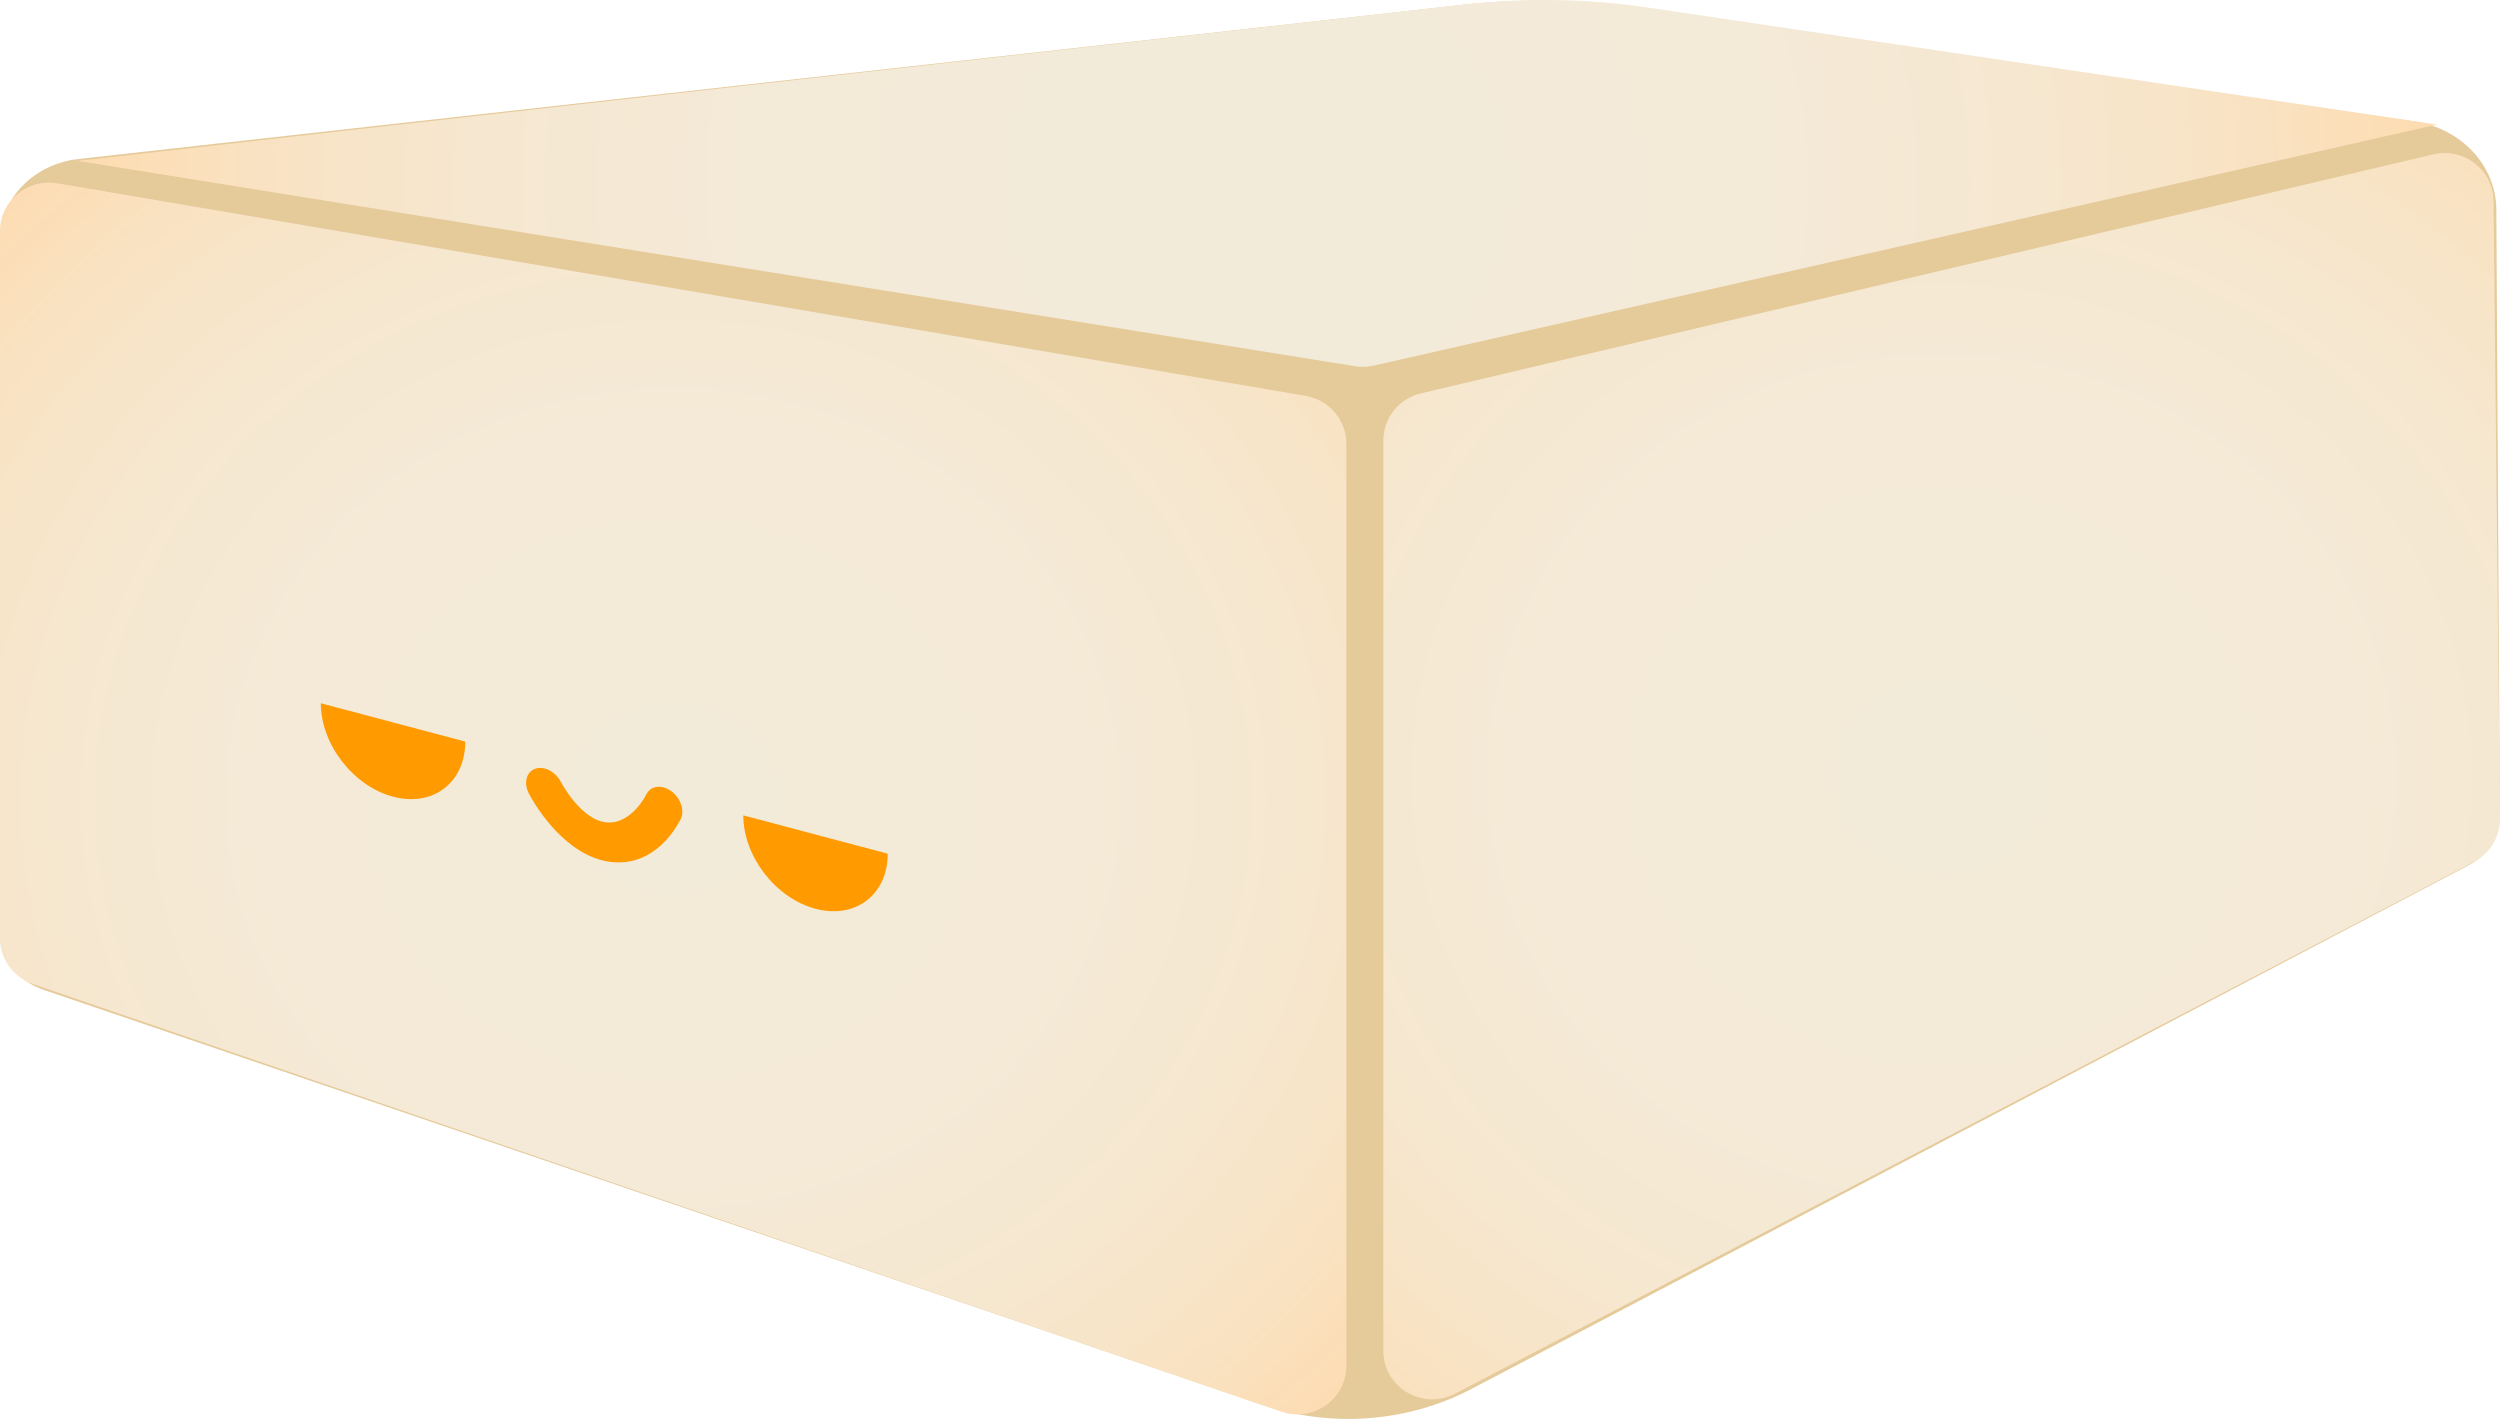
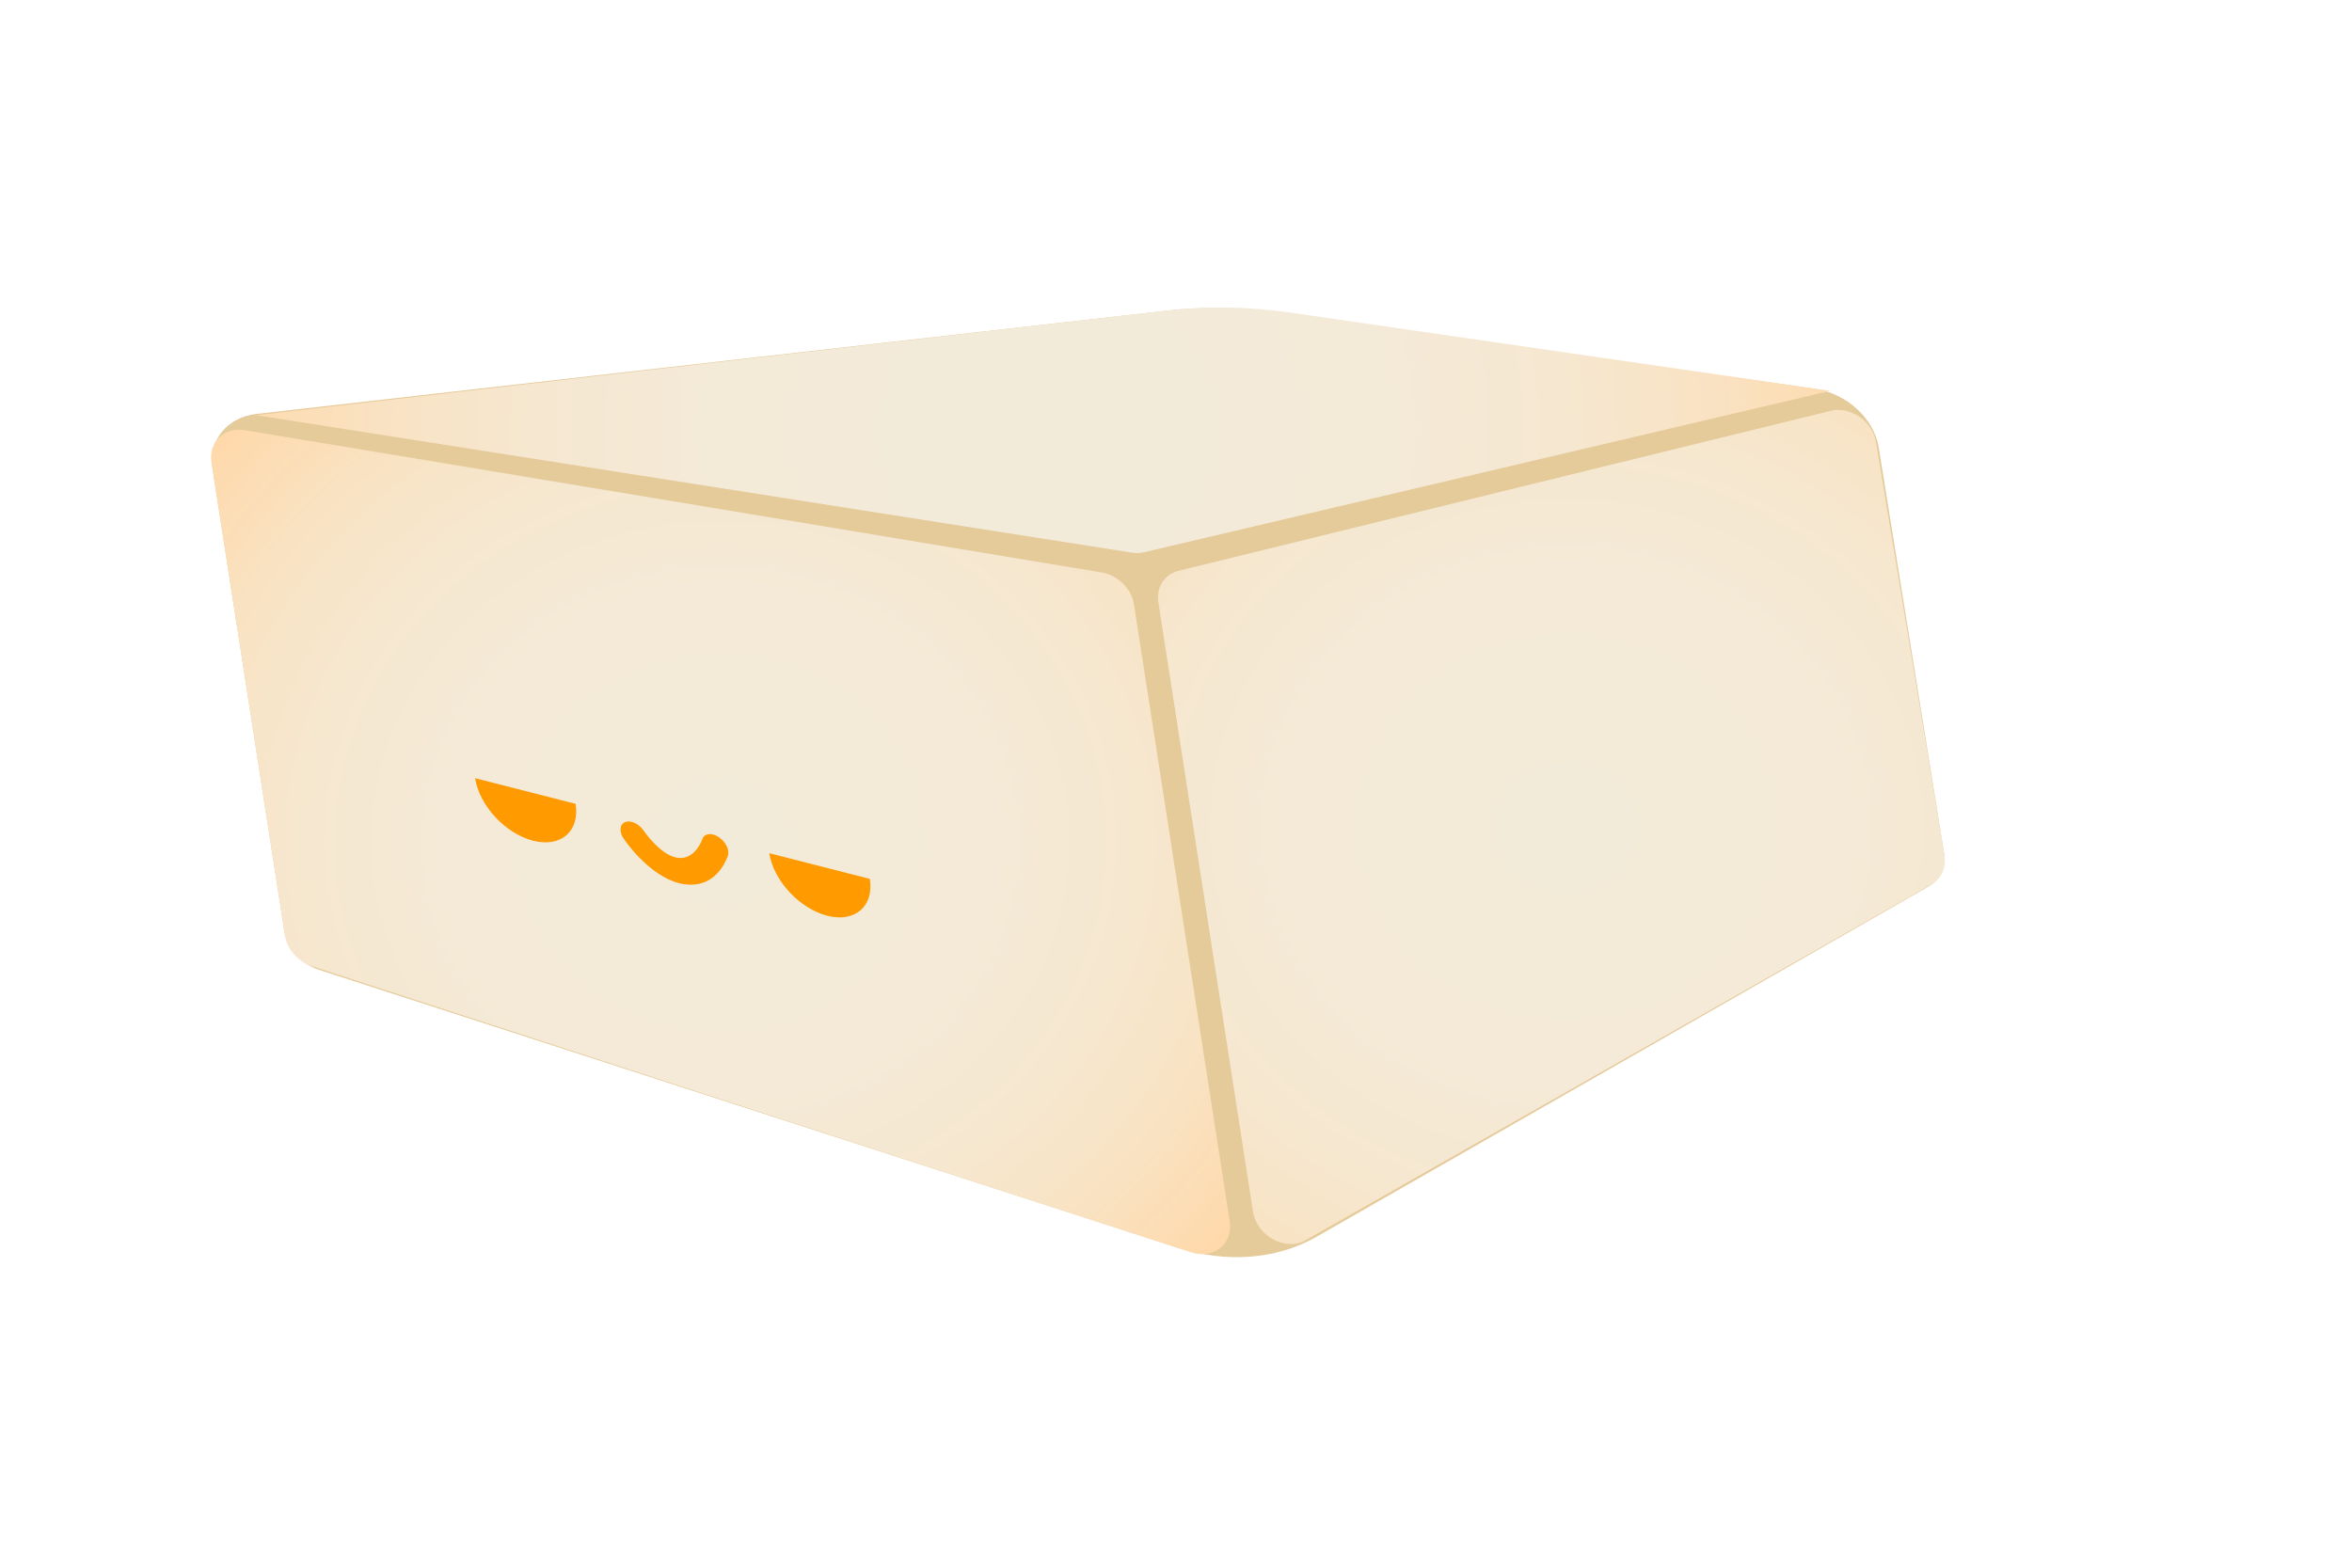
- <svg xmlns="http://www.w3.org/2000/svg" width="555" height="315" viewBox="0 0 555 315" fill="none">
-   <path d="M535.907 26.956L361.514 1.672C349.35 -0.095 336.983 -0.299 324.763 1.069C222.299 12.484 119.826 23.89 17.363 35.305C7.456 36.41 0 44.13 0 53.303V206.999C0 212.682 3.848 217.769 9.657 219.74C99.828 250.443 189.989 281.138 280.159 311.842C295.477 317.057 312.535 315.766 326.715 308.317C400.503 269.57 474.292 230.815 548.08 192.068C552.363 189.817 554.999 185.622 554.972 181.095C554.713 136.232 554.454 91.362 554.185 46.5C554.13 36.749 546.387 28.477 535.907 26.956Z" fill="#E5CA9A" />
-   <path d="M0 51.29V208.29C0 212.877 2.932 216.962 7.317 218.465C99.707 250.112 192.098 281.758 284.479 313.396C291.537 315.808 298.891 310.619 298.891 303.221V98.496C298.891 93.256 295.08 88.78 289.872 87.888L12.7 40.682C6.068 39.552 0 44.614 0 51.29Z" fill="url(#paint0_radial_208_673)" />
-   <path d="M307.095 97.8V299.883C307.095 307.986 315.781 313.184 323.015 309.404C398.413 270.054 473.811 230.696 549.199 191.346C552.798 189.469 555.046 185.749 554.999 181.715C554.518 136.02 554.047 90.326 553.566 44.623C553.492 37.718 546.97 32.664 540.19 34.261L315.43 87.328C310.555 88.483 307.095 92.814 307.095 97.8Z" fill="url(#paint1_radial_208_673)" />
-   <path d="M325.161 0.992L17.205 35.713L300.815 81.297C302.193 81.518 303.608 81.476 304.977 81.161L540.995 27.653L366.037 1.706C352.504 -0.299 338.759 -0.537 325.161 0.992Z" fill="url(#paint2_radial_208_673)" />
-   <path d="M133.535 190.956C124.174 188.476 118.18 177.638 117.449 176.262C116.219 173.935 116.792 171.446 118.735 170.69C120.687 169.943 123.258 171.217 124.488 173.544C124.683 173.909 129.271 182.522 135.135 182.598C138.854 182.666 141.916 179.371 143.544 176.262C144.524 174.385 147.003 174.113 149.094 175.693C151.175 177.256 152.063 180.05 151.083 181.927C149.556 184.84 145.144 191.601 137.078 191.448C135.857 191.44 134.673 191.261 133.535 190.956Z" fill="#FF9A00" />
-   <path d="M87.257 176.865C96.109 179.218 103.287 173.739 103.287 164.634L71.226 156.124C71.226 165.229 78.404 174.512 87.257 176.865Z" fill="#FF9A00" />
-   <path d="M181.044 201.751C189.896 204.103 197.074 198.625 197.074 189.52L165.013 181.01C165.013 190.115 172.182 199.398 181.044 201.751Z" fill="#FF9A00" />
+ <svg xmlns="http://www.w3.org/2000/svg" width="780" height="520" viewBox="0 0 780 520" fill="none">
+   <path d="M601.754 128.956L423.6 103.671C411.18 101.904 398.787 101.701 386.792 103.068C286.201 114.483 185.6 125.89 85.009 137.305C75.278 138.409 69.031 146.138 70.454 155.303L94.315 308.999C95.193 314.682 99.832 319.769 105.94 321.74C200.784 352.443 295.627 383.139 390.479 413.842C406.596 419.057 423.434 417.766 436.446 410.317C504.147 371.57 571.849 332.815 639.551 294.068C643.478 291.817 645.465 287.621 644.735 283.094C637.508 238.232 630.282 193.362 623.055 148.499C621.465 138.749 612.455 130.476 601.754 128.956Z" fill="#E5CA9A" />
+   <path d="M70.13 153.289L94.499 310.29C95.211 314.877 98.778 318.962 103.38 320.465C200.589 352.112 297.808 383.758 395.017 415.396C402.438 417.808 408.98 412.619 407.835 405.221L376.054 200.504C375.241 195.264 370.74 190.788 365.399 189.896L81.174 142.681C74.363 141.552 69.095 146.614 70.13 153.289Z" fill="url(#paint0_radial_222_366)" />
+   <path d="M384.158 199.8L415.532 401.883C416.789 409.986 426.28 415.184 432.915 411.405C502.132 372.055 571.35 332.696 640.558 293.346C643.866 291.469 645.52 287.749 644.855 283.714C637.286 238.02 629.718 192.325 622.14 146.622C620.994 139.717 613.693 134.664 607.169 136.26L390.867 189.327C386.154 190.482 383.382 194.814 384.158 199.8Z" fill="url(#paint1_radial_222_366)" />
+   <path d="M387.18 102.992L84.907 137.713L375.324 183.297C376.738 183.518 378.142 183.475 379.464 183.161L606.947 129.652L428.128 103.714C414.285 101.701 400.525 101.463 387.18 102.992Z" fill="url(#paint2_radial_222_366)" />
+   <path d="M225.218 292.955C215.486 290.475 207.807 279.638 206.874 278.262C205.284 275.934 205.469 273.446 207.299 272.69C209.128 271.942 211.901 273.216 213.49 275.544C213.74 275.909 219.664 284.521 225.532 284.598C229.256 284.666 231.807 281.37 232.952 278.262C233.646 276.385 236.076 276.113 238.414 277.693C240.734 279.255 242.055 282.05 241.371 283.927C240.299 286.84 236.935 293.601 228.859 293.448C227.62 293.439 226.4 293.261 225.218 292.955Z" fill="#FF9A00" />
+   <path d="M176.793 278.865C186.007 281.218 192.318 275.739 190.904 266.634L157.553 258.124C158.976 267.229 167.589 276.512 176.793 278.865Z" fill="#FF9A00" />
+   <path d="M274.354 303.751C283.567 306.103 289.879 300.625 288.465 291.52L255.113 283.01C256.536 292.115 265.149 301.398 274.354 303.751Z" fill="#FF9A00" />
  <defs>
-     <radialGradient id="paint0_radial_208_673" cx="0" cy="0" r="1" gradientUnits="userSpaceOnUse" gradientTransform="translate(149.438 177.249) scale(220.132 202.124)">
+     <radialGradient id="paint0_radial_222_366" cx="0" cy="0" r="1" gradientUnits="userSpaceOnUse" gradientTransform="translate(238.946 279.221) scale(219.922 202.124)">
      <stop stop-color="#F3EBD9" />
      <stop offset="0.413" stop-color="#F4EAD7" />
      <stop offset="0.639" stop-color="#F6E7CF" />
      <stop offset="0.82" stop-color="#F9E2C1" />
      <stop offset="0.976" stop-color="#FEDAAE" />
      <stop offset="1" stop-color="#FFD9AA" />
    </radialGradient>
-     <radialGradient id="paint1_radial_208_673" cx="0" cy="0" r="1" gradientUnits="userSpaceOnUse" gradientTransform="translate(431.037 172.304) scale(225.452 207.008)">
+     <radialGradient id="paint1_radial_222_366" cx="0" cy="0" r="1" gradientUnits="userSpaceOnUse" gradientTransform="translate(519.508 274.277) scale(225.236 207.009)">
      <stop stop-color="#F3EBD9" />
      <stop offset="0.413" stop-color="#F4EAD7" />
      <stop offset="0.639" stop-color="#F6E7CF" />
      <stop offset="0.82" stop-color="#F9E2C1" />
      <stop offset="0.976" stop-color="#FEDAAE" />
      <stop offset="1" stop-color="#FFD9AA" />
    </radialGradient>
-     <radialGradient id="paint2_radial_208_673" cx="0" cy="0" r="1" gradientUnits="userSpaceOnUse" gradientTransform="translate(279.091 40.713) scale(269.368 247.331)">
+     <radialGradient id="paint2_radial_222_366" cx="0" cy="0" r="1" gradientUnits="userSpaceOnUse" gradientTransform="translate(347.284 142.685) scale(269.11 247.332)">
      <stop stop-color="#F3EBDA" />
      <stop offset="0.416" stop-color="#F4EAD8" />
      <stop offset="0.644" stop-color="#F6E7D0" />
      <stop offset="0.825" stop-color="#F9E2C2" />
      <stop offset="0.982" stop-color="#FEDBAF" />
      <stop offset="1" stop-color="#FFDAAC" />
    </radialGradient>
  </defs>
</svg>
